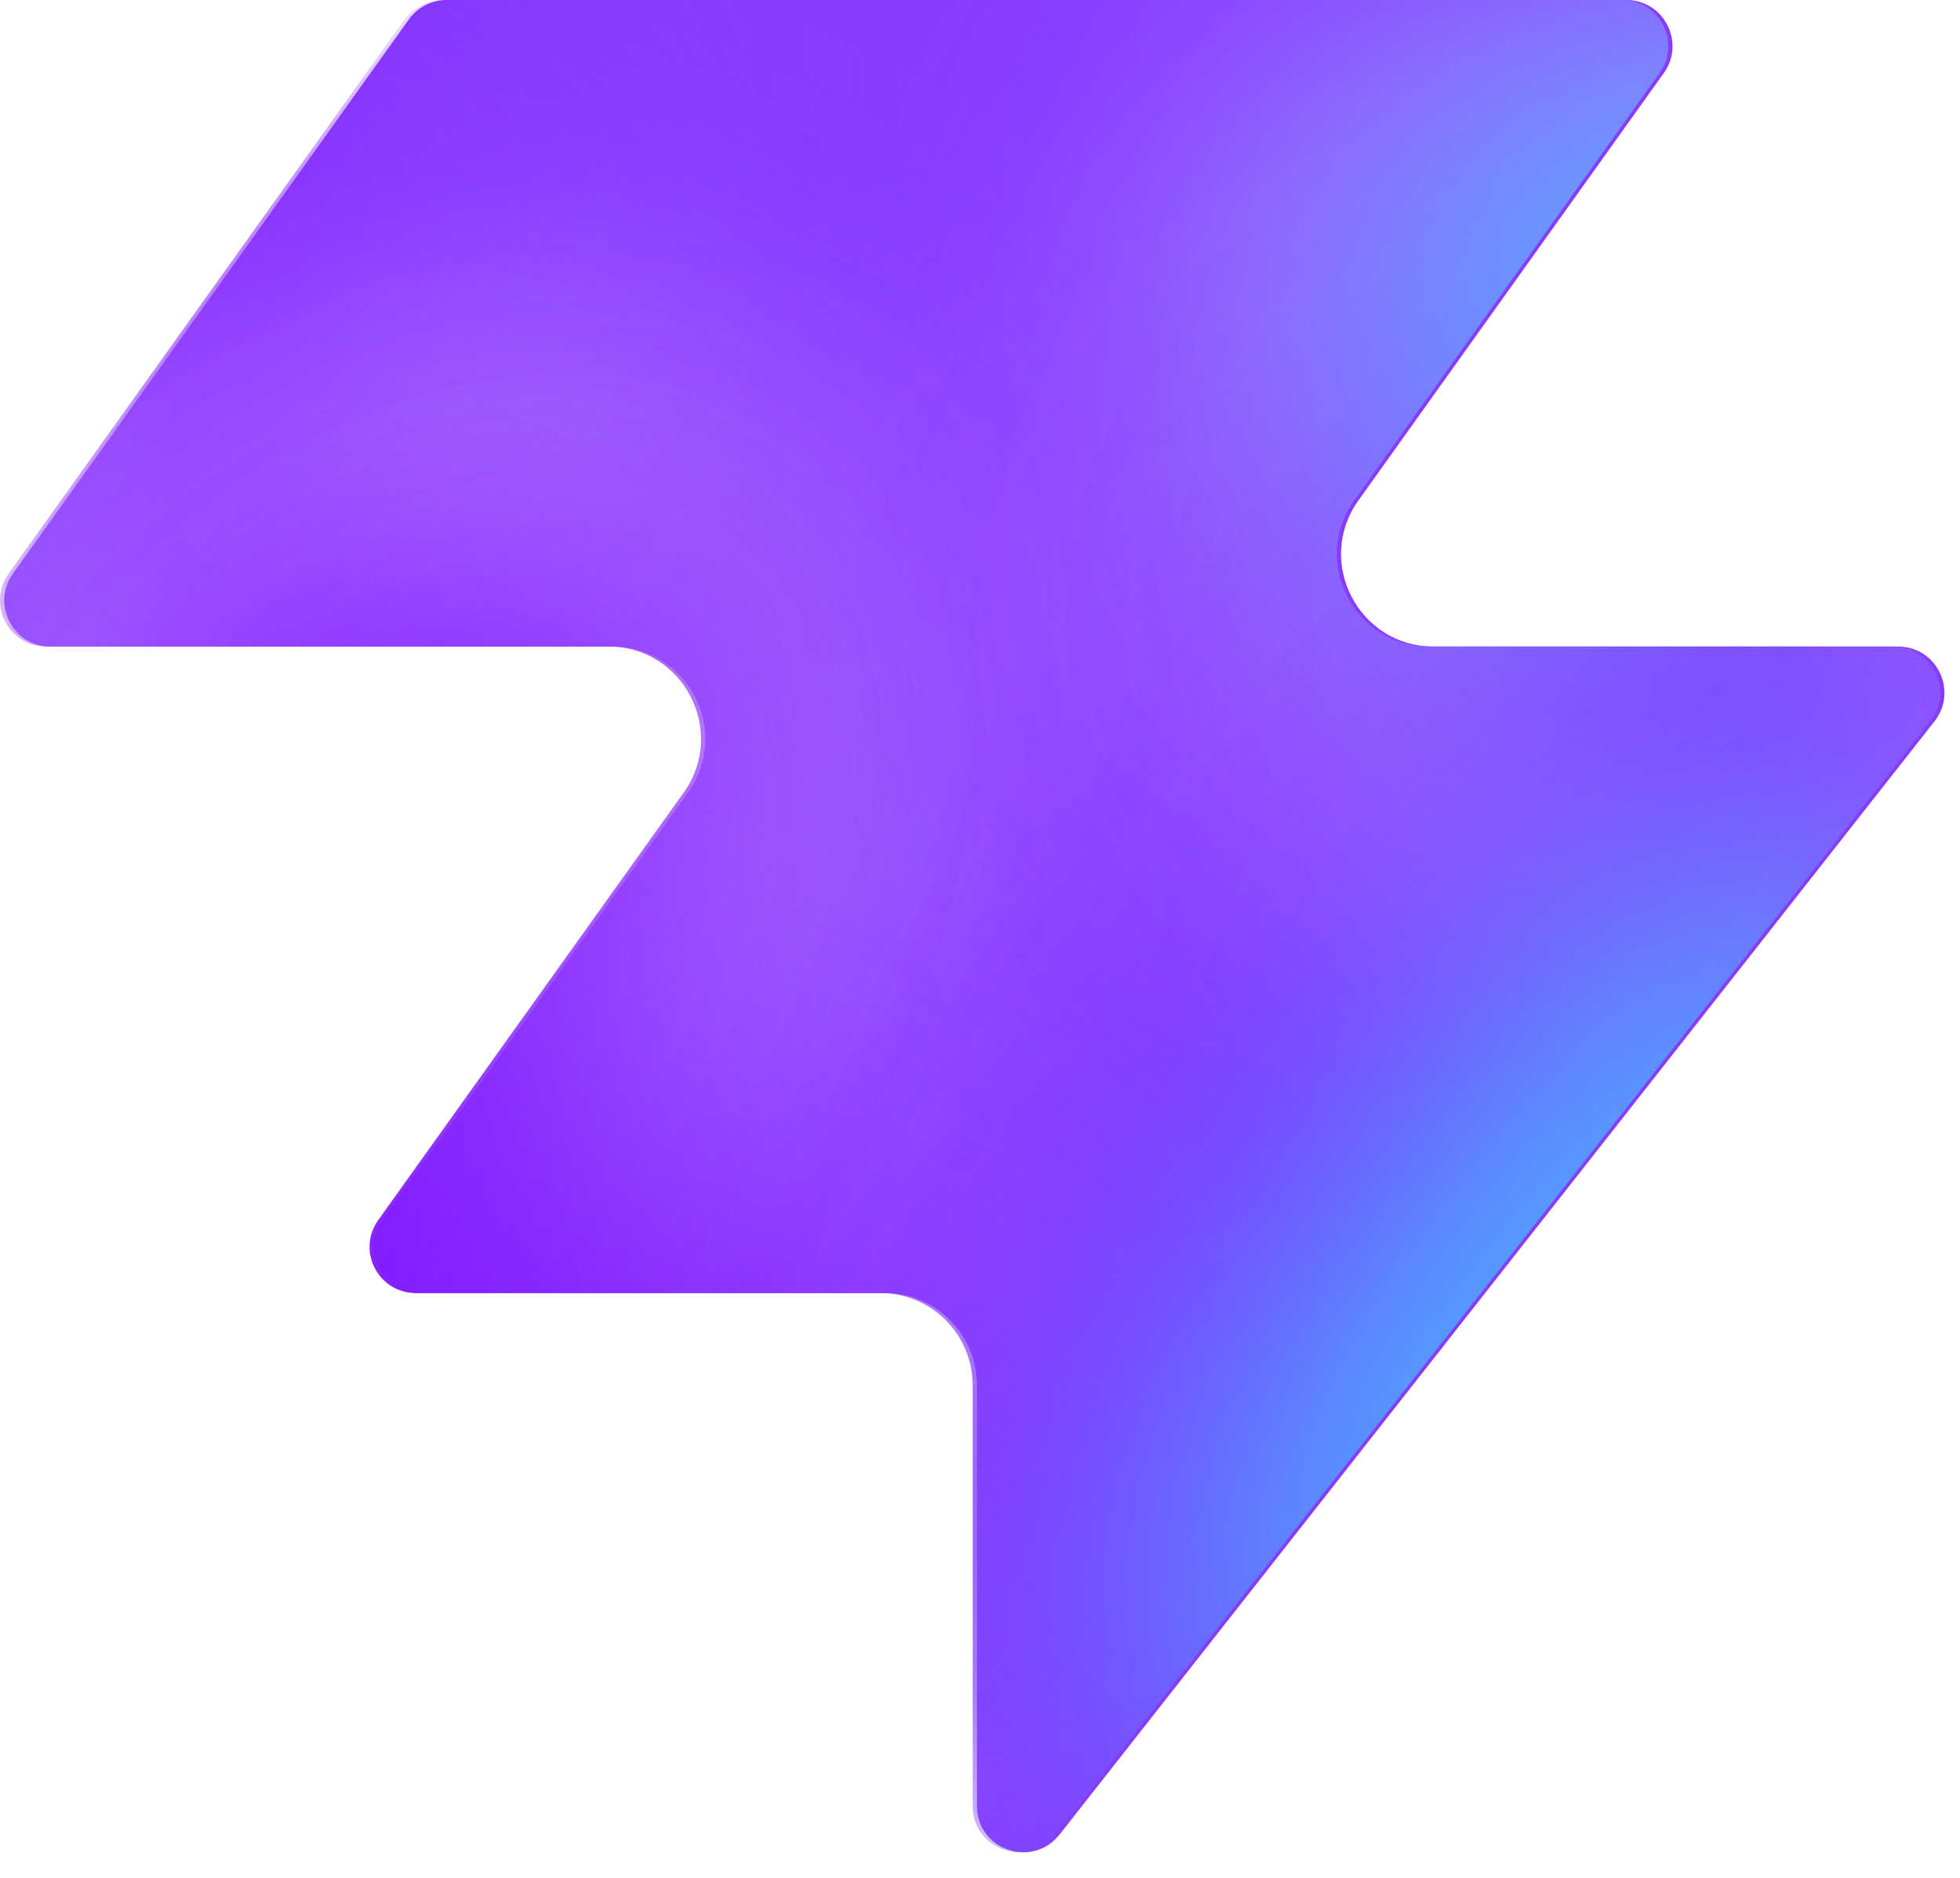
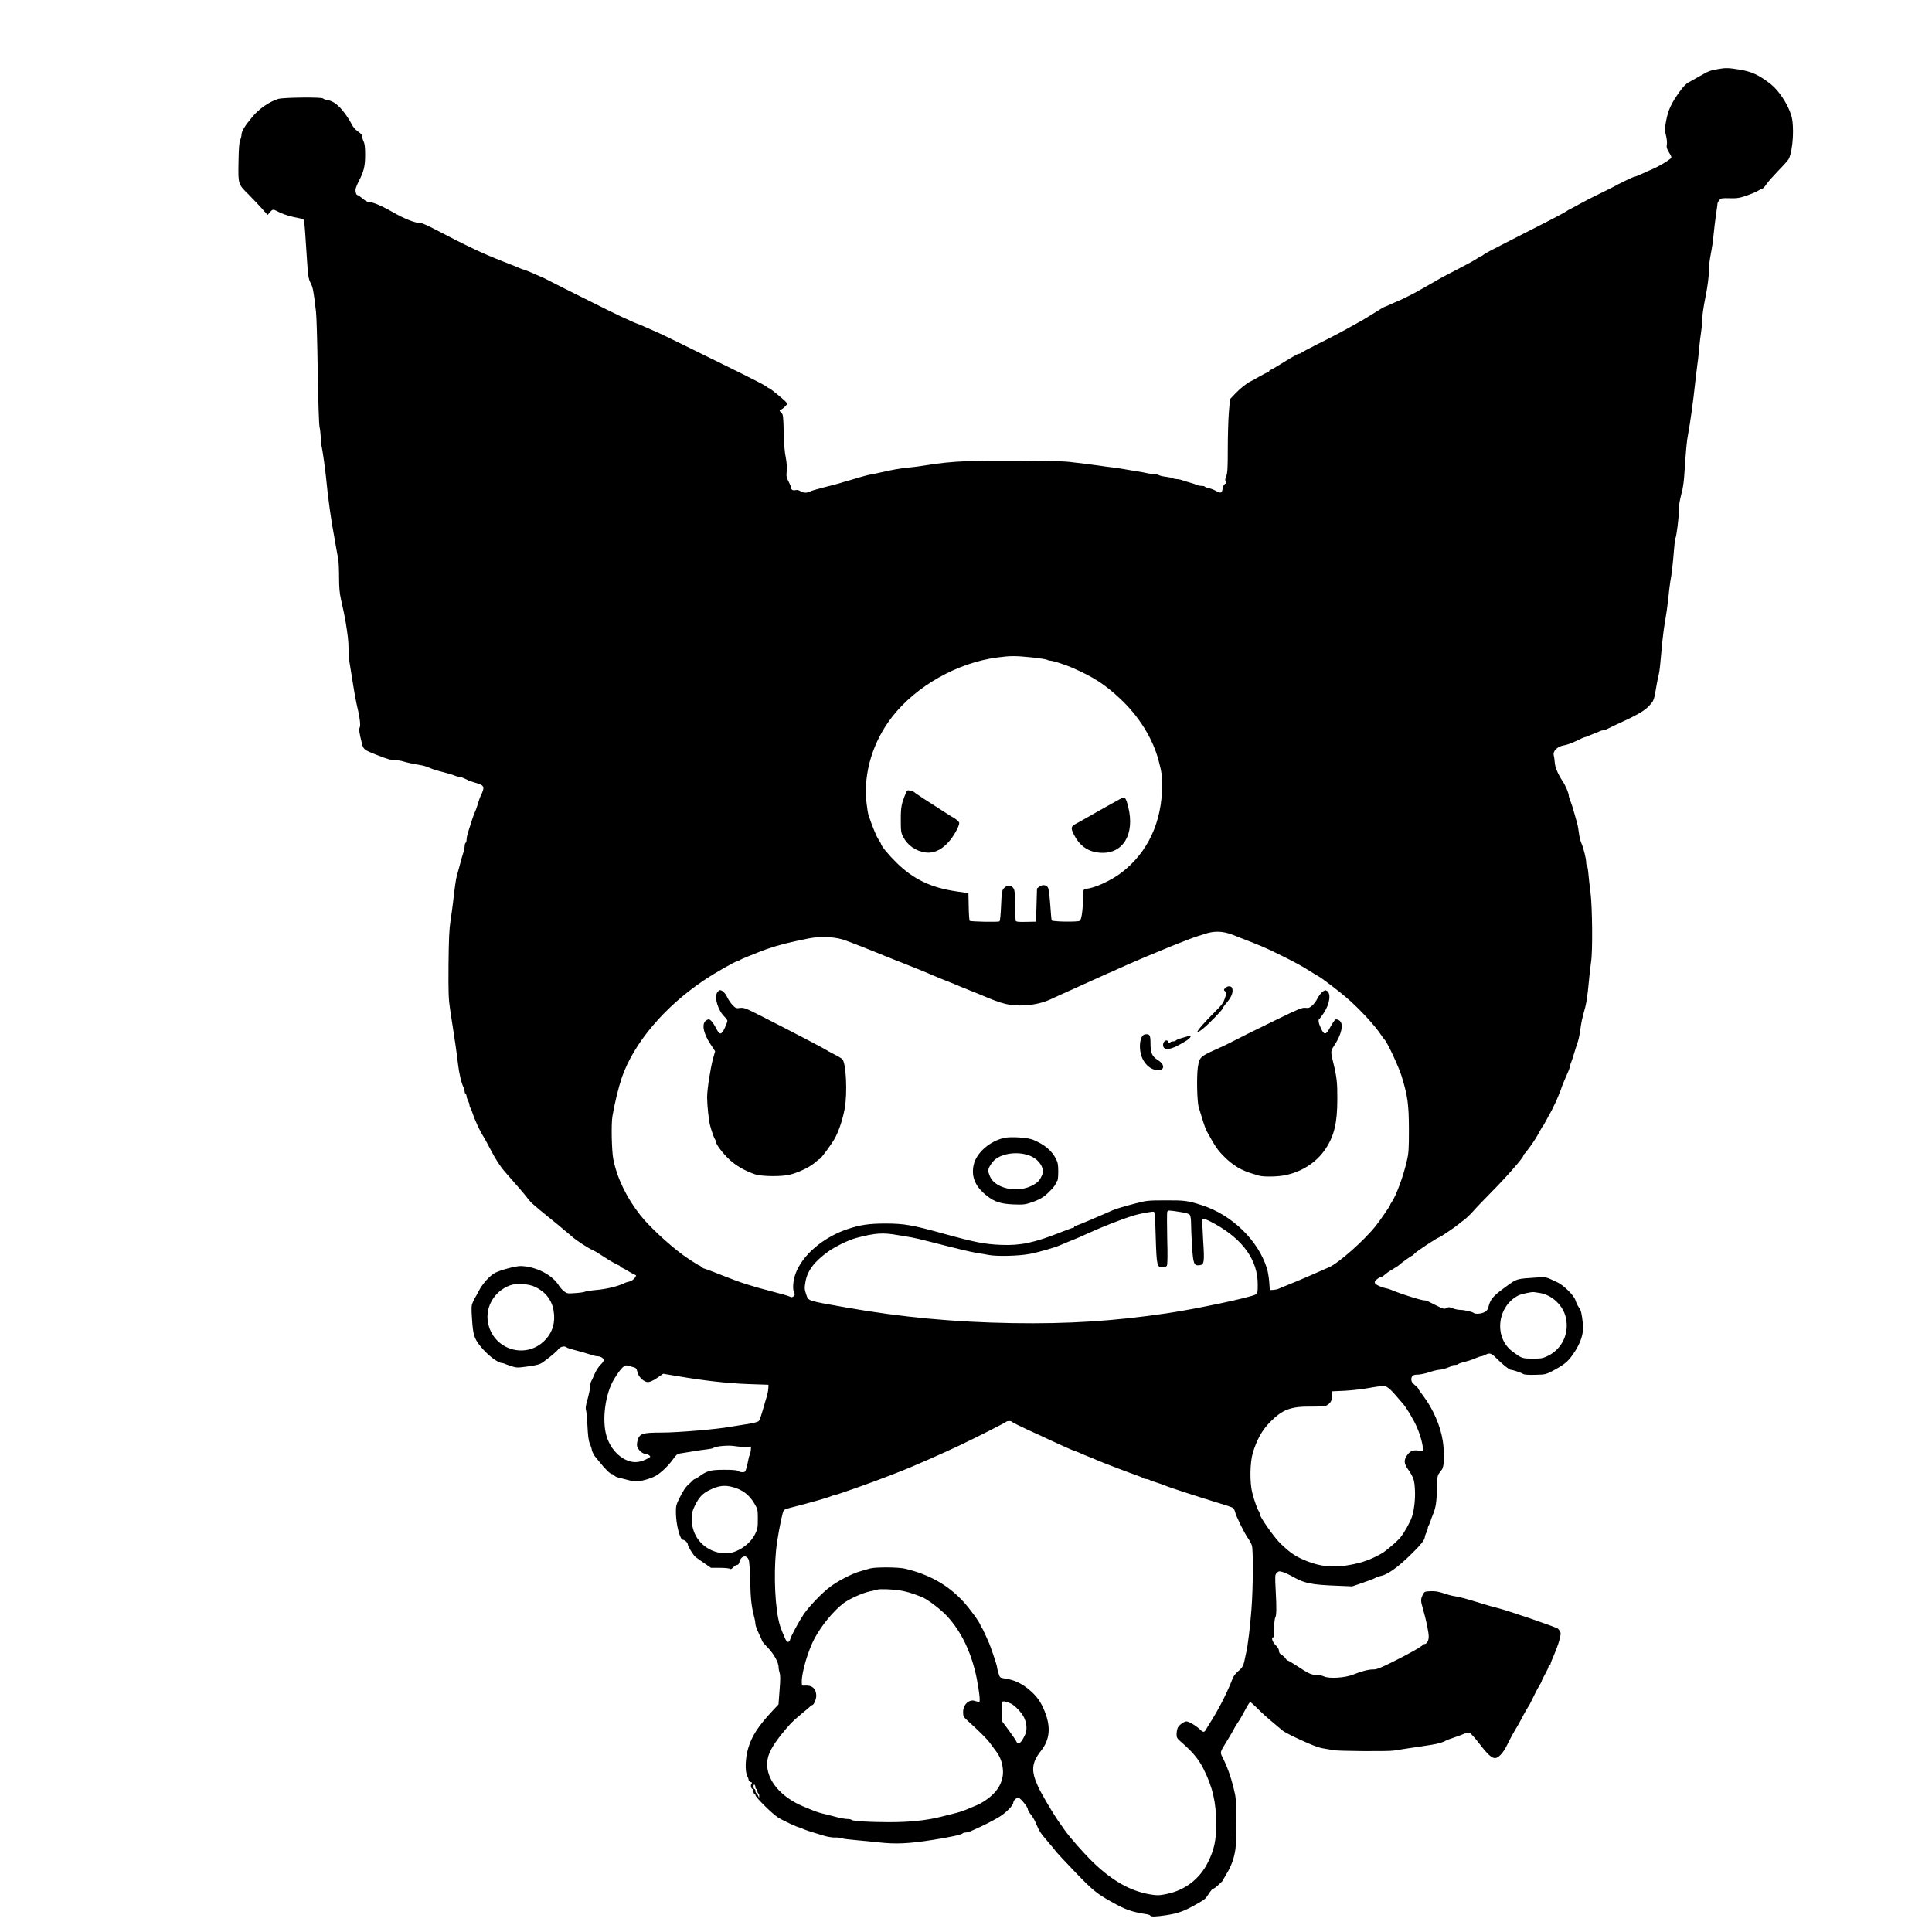
- <svg xmlns="http://www.w3.org/2000/svg" width="48" height="46" fill="none" viewBox="0 0 48 46">
-   <path fill="#863bff" d="M25.946 44.938c-.664.845-2.021.375-2.021-.698V33.937a2.26 2.26 0 0 0-2.262-2.262H10.287c-.92 0-1.456-1.04-.92-1.788l7.48-10.471c1.07-1.497 0-3.578-1.842-3.578H1.237c-.92 0-1.456-1.04-.92-1.788L10.013.474c.214-.297.556-.474.92-.474h28.894c.92 0 1.456 1.04.92 1.788l-7.48 10.471c-1.07 1.498 0 3.579 1.842 3.579h11.377c.943 0 1.473 1.088.89 1.83L25.947 44.94z" style="fill:#863bff;fill:color(display-p3 .525 .23 1);fill-opacity:1" />
-   <mask id="a" width="48" height="46" x="0" y="0" maskUnits="userSpaceOnUse" style="mask-type:alpha">
-     <path fill="#000" d="M25.842 44.938c-.664.844-2.021.375-2.021-.698V33.937a2.26 2.26 0 0 0-2.262-2.262H10.183c-.92 0-1.456-1.04-.92-1.788l7.48-10.471c1.07-1.498 0-3.579-1.842-3.579H1.133c-.92 0-1.456-1.04-.92-1.787L9.91.473c.214-.297.556-.474.92-.474h28.894c.92 0 1.456 1.04.92 1.788l-7.48 10.471c-1.07 1.498 0 3.578 1.842 3.578h11.377c.943 0 1.473 1.088.89 1.832L25.843 44.94z" style="fill:#000;fill-opacity:1" />
-   </mask>
-   <g mask="url(#a)">
-     <g filter="url(#b)">
-       <ellipse cx="5.508" cy="14.704" fill="#ede6ff" rx="5.508" ry="14.704" style="fill:#ede6ff;fill:color(display-p3 .927 .903 1);fill-opacity:1" transform="matrix(.00324 1 1 -.00324 -4.47 31.516)" />
-     </g>
-     <g filter="url(#c)">
-       <ellipse cx="10.399" cy="29.851" fill="#ede6ff" rx="10.399" ry="29.851" style="fill:#ede6ff;fill:color(display-p3 .927 .903 1);fill-opacity:1" transform="matrix(.00324 1 1 -.00324 -39.328 7.883)" />
-     </g>
-     <g filter="url(#d)">
-       <ellipse cx="5.508" cy="30.487" fill="#7e14ff" rx="5.508" ry="30.487" style="fill:#7e14ff;fill:color(display-p3 .492 .077 1);fill-opacity:1" transform="rotate(89.814 -25.913 -14.639)scale(1 -1)" />
-     </g>
-     <g filter="url(#e)">
-       <ellipse cx="5.508" cy="30.599" fill="#7e14ff" rx="5.508" ry="30.599" style="fill:#7e14ff;fill:color(display-p3 .492 .077 1);fill-opacity:1" transform="rotate(89.814 -32.644 -3.334)scale(1 -1)" />
-     </g>
-     <g filter="url(#f)">
-       <ellipse cx="5.508" cy="30.599" fill="#7e14ff" rx="5.508" ry="30.599" style="fill:#7e14ff;fill:color(display-p3 .492 .077 1);fill-opacity:1" transform="matrix(.00324 1 1 -.00324 -34.34 30.47)" />
-     </g>
-     <g filter="url(#g)">
-       <ellipse cx="14.072" cy="22.078" fill="#ede6ff" rx="14.072" ry="22.078" style="fill:#ede6ff;fill:color(display-p3 .927 .903 1);fill-opacity:1" transform="rotate(93.35 24.506 48.493)scale(-1 1)" />
-     </g>
-     <g filter="url(#h)">
-       <ellipse cx="3.47" cy="21.501" fill="#7e14ff" rx="3.47" ry="21.501" style="fill:#7e14ff;fill:color(display-p3 .492 .077 1);fill-opacity:1" transform="rotate(89.009 28.708 47.59)scale(-1 1)" />
-     </g>
-     <g filter="url(#i)">
-       <ellipse cx="3.47" cy="21.501" fill="#7e14ff" rx="3.47" ry="21.501" style="fill:#7e14ff;fill:color(display-p3 .492 .077 1);fill-opacity:1" transform="rotate(89.009 28.708 47.59)scale(-1 1)" />
-     </g>
-     <g filter="url(#j)">
-       <ellipse cx=".387" cy="8.972" fill="#7e14ff" rx="4.407" ry="29.108" style="fill:#7e14ff;fill:color(display-p3 .492 .077 1);fill-opacity:1" transform="rotate(39.51 .387 8.972)" />
-     </g>
-     <g filter="url(#k)">
-       <ellipse cx="47.523" cy="-6.092" fill="#7e14ff" rx="4.407" ry="29.108" style="fill:#7e14ff;fill:color(display-p3 .492 .077 1);fill-opacity:1" transform="rotate(37.892 47.523 -6.092)" />
-     </g>
-     <g filter="url(#l)">
-       <ellipse cx="41.412" cy="6.333" fill="#47bfff" rx="5.971" ry="9.665" style="fill:#47bfff;fill:color(display-p3 .28 .748 1);fill-opacity:1" transform="rotate(37.892 41.412 6.333)" />
-     </g>
-     <g filter="url(#m)">
-       <ellipse cx="-1.879" cy="38.332" fill="#7e14ff" rx="4.407" ry="29.108" style="fill:#7e14ff;fill:color(display-p3 .492 .077 1);fill-opacity:1" transform="rotate(37.892 -1.88 38.332)" />
-     </g>
-     <g filter="url(#n)">
-       <ellipse cx="-1.879" cy="38.332" fill="#7e14ff" rx="4.407" ry="29.108" style="fill:#7e14ff;fill:color(display-p3 .492 .077 1);fill-opacity:1" transform="rotate(37.892 -1.88 38.332)" />
-     </g>
-     <g filter="url(#o)">
-       <ellipse cx="35.651" cy="29.907" fill="#7e14ff" rx="4.407" ry="29.108" style="fill:#7e14ff;fill:color(display-p3 .492 .077 1);fill-opacity:1" transform="rotate(37.892 35.651 29.907)" />
-     </g>
-     <g filter="url(#p)">
-       <ellipse cx="38.418" cy="32.4" fill="#47bfff" rx="5.971" ry="15.297" style="fill:#47bfff;fill:color(display-p3 .28 .748 1);fill-opacity:1" transform="rotate(37.892 38.418 32.4)" />
-     </g>
+ <svg xmlns="http://www.w3.org/2000/svg" version="1.0" width="2000pt" height="2000pt" viewBox="0 0 2000 2000" preserveAspectRatio="xMidYMid meet">
+   <g transform="translate(0,2000) scale(0.1,-0.1)" fill="#000000" stroke="none">
+     <path d="M17790 19286 c-88 -15 -101 -20 -200 -77 -42 -24 -92 -52 -112 -63 -23 -11 -56 -46 -91 -95 -84 -117 -117 -187 -138 -295 -17 -89 -18 -100 -3 -157 9 -36 13 -76 9 -96 -5 -27 0 -44 24 -83 27 -45 28 -49 13 -63 -32 -27 -127 -83 -182 -106 -30 -13 -83 -36 -117 -52 -34 -16 -68 -29 -75 -29 -11 0 -164 -74 -223 -108 -11 -6 -72 -36 -135 -67 -63 -30 -155 -77 -205 -105 -49 -27 -97 -53 -105 -56 -8 -4 -27 -15 -41 -25 -26 -18 -247 -132 -627 -325 -112 -56 -211 -109 -221 -118 -10 -9 -21 -16 -25 -16 -4 0 -20 -8 -34 -19 -38 -26 -108 -64 -247 -136 -120 -61 -142 -74 -265 -145 -36 -21 -83 -48 -105 -60 -49 -28 -158 -83 -205 -103 -19 -8 -61 -26 -93 -41 -32 -14 -59 -26 -62 -26 -2 0 -47 -27 -99 -60 -53 -33 -110 -68 -128 -78 -210 -118 -281 -156 -458 -244 -91 -46 -166 -86 -168 -90 -2 -5 -11 -8 -20 -9 -9 0 -30 -9 -47 -20 -16 -10 -37 -22 -45 -26 -8 -4 -56 -33 -107 -65 -51 -32 -97 -58 -103 -58 -5 0 -10 -4 -10 -9 0 -5 -8 -11 -17 -14 -10 -4 -49 -24 -88 -46 -38 -23 -77 -44 -85 -47 -41 -19 -111 -74 -161 -127 l-56 -59 -12 -137 c-6 -75 -11 -246 -11 -379 0 -199 -3 -249 -16 -282 -13 -31 -14 -43 -4 -54 9 -12 7 -17 -8 -25 -12 -6 -22 -26 -26 -51 -7 -46 -19 -49 -70 -21 -19 11 -51 23 -70 27 -20 3 -39 10 -42 15 -3 5 -18 9 -35 9 -16 0 -37 4 -47 9 -9 5 -44 17 -77 26 -33 9 -70 21 -83 26 -13 5 -34 9 -48 9 -14 0 -33 4 -42 9 -9 5 -41 11 -70 15 -30 3 -62 11 -72 16 -10 6 -30 10 -44 10 -14 0 -45 4 -68 9 -24 6 -74 15 -113 21 -38 7 -95 16 -125 21 -30 6 -84 14 -120 18 -36 4 -101 13 -145 20 -44 6 -116 16 -160 21 -44 5 -120 14 -170 20 -83 10 -845 14 -1060 5 -126 -4 -293 -21 -405 -41 -52 -9 -135 -20 -185 -24 -83 -8 -173 -24 -285 -50 -25 -6 -67 -15 -95 -20 -27 -4 -79 -17 -115 -28 -36 -11 -92 -28 -125 -37 -33 -9 -71 -20 -85 -25 -28 -9 -72 -20 -170 -45 -85 -22 -131 -35 -152 -46 -27 -14 -66 -11 -93 7 -14 9 -34 14 -46 11 -28 -8 -49 2 -49 22 0 9 -12 38 -26 65 -23 43 -25 57 -20 110 4 40 0 88 -10 141 -11 51 -19 147 -21 262 -4 163 -6 183 -24 199 -22 20 -25 34 -6 34 7 0 26 13 42 30 28 29 28 30 9 51 -24 27 -162 139 -170 139 -4 0 -21 10 -38 23 -17 13 -139 76 -271 141 -132 65 -361 178 -510 251 -148 73 -290 142 -315 153 -25 11 -87 38 -138 61 -50 23 -94 41 -97 41 -4 0 -39 15 -170 75 -70 32 -689 341 -750 374 -27 15 -66 33 -85 40 -19 8 -63 27 -98 43 -35 15 -68 28 -73 28 -5 0 -17 4 -27 9 -9 5 -89 37 -177 71 -219 86 -366 155 -710 335 -69 36 -134 65 -144 65 -63 0 -170 42 -306 120 -110 63 -200 100 -244 100 -9 0 -36 16 -58 35 -23 19 -46 35 -51 35 -12 0 -22 24 -22 55 0 13 15 52 33 87 54 104 67 158 67 277 0 74 -5 115 -15 135 -8 15 -15 39 -15 52 0 16 -13 32 -44 53 -28 19 -52 48 -66 76 -12 25 -42 73 -67 107 -67 91 -119 131 -189 144 -19 3 -37 10 -40 15 -9 15 -412 11 -464 -5 -88 -27 -196 -100 -262 -179 -82 -97 -118 -155 -118 -192 0 -12 -6 -38 -14 -56 -10 -25 -15 -90 -17 -229 -4 -229 -5 -225 105 -334 39 -39 99 -103 134 -141 l62 -70 24 28 c28 32 35 33 78 9 42 -23 109 -46 173 -60 28 -6 62 -13 77 -16 30 -7 26 25 52 -367 14 -227 18 -251 41 -298 25 -48 30 -76 56 -296 6 -44 14 -321 18 -615 5 -312 13 -554 19 -580 6 -25 11 -71 12 -102 0 -32 4 -77 10 -100 11 -51 37 -235 46 -328 18 -196 54 -453 83 -600 4 -25 14 -76 20 -115 7 -38 16 -92 22 -118 5 -27 9 -113 9 -191 0 -109 5 -164 21 -236 24 -105 37 -170 45 -215 24 -147 32 -213 32 -290 1 -49 6 -118 12 -152 5 -35 14 -91 20 -125 19 -125 42 -254 50 -288 36 -149 47 -238 31 -256 -8 -8 -1 -54 27 -166 14 -55 26 -64 152 -113 117 -46 151 -55 196 -55 21 0 55 -5 74 -11 42 -13 106 -27 175 -38 28 -4 64 -14 80 -21 47 -20 67 -27 110 -39 22 -6 67 -18 100 -27 33 -9 68 -20 77 -25 10 -5 26 -9 36 -9 17 0 53 -14 102 -39 8 -4 43 -16 78 -26 90 -27 94 -39 43 -145 -4 -8 -15 -42 -25 -75 -10 -33 -24 -71 -31 -85 -11 -22 -24 -61 -71 -210 -8 -25 -14 -57 -14 -72 0 -15 -4 -30 -10 -33 -5 -3 -10 -19 -10 -35 0 -16 -4 -39 -9 -52 -8 -22 -29 -93 -52 -183 -6 -22 -15 -54 -20 -72 -9 -30 -22 -120 -39 -273 -5 -41 -16 -127 -26 -190 -14 -90 -18 -190 -21 -455 -2 -302 0 -355 18 -475 12 -74 25 -160 29 -190 5 -30 16 -104 25 -165 9 -60 20 -146 25 -190 13 -111 35 -205 61 -257 5 -10 9 -27 9 -37 0 -11 5 -23 10 -26 6 -3 10 -14 10 -23 0 -9 7 -30 15 -46 8 -15 15 -36 15 -45 0 -9 4 -21 8 -27 4 -5 14 -27 21 -49 26 -80 82 -201 113 -246 10 -15 43 -76 74 -135 55 -106 101 -178 155 -239 111 -125 206 -236 227 -265 35 -47 64 -73 232 -209 58 -46 107 -87 110 -90 3 -3 25 -22 50 -42 25 -20 56 -47 70 -59 43 -39 164 -118 215 -141 30 -14 42 -21 122 -73 55 -37 124 -75 145 -83 10 -3 18 -9 18 -13 0 -4 8 -10 18 -13 9 -3 40 -20 67 -37 28 -16 58 -33 67 -36 17 -6 16 -8 -2 -34 -12 -16 -34 -32 -52 -36 -18 -3 -39 -10 -48 -14 -77 -38 -195 -66 -320 -76 -41 -4 -83 -10 -92 -15 -9 -5 -55 -12 -101 -15 -78 -6 -87 -5 -116 17 -18 13 -42 40 -54 59 -69 112 -232 197 -392 204 -49 3 -214 -41 -271 -71 -55 -29 -132 -116 -169 -189 -16 -32 -32 -61 -35 -64 -3 -3 -14 -24 -24 -48 -17 -38 -18 -54 -9 -185 10 -153 22 -191 81 -267 71 -91 184 -180 230 -180 7 0 20 -4 30 -9 9 -4 41 -16 70 -25 49 -16 61 -16 169 -1 99 14 122 21 157 46 79 58 135 104 156 132 21 27 65 37 86 19 8 -8 54 -21 179 -54 22 -6 57 -17 78 -24 20 -8 50 -14 65 -14 31 -1 62 -21 62 -42 0 -8 -15 -29 -34 -47 -19 -18 -46 -61 -61 -95 -14 -33 -30 -69 -36 -78 -5 -10 -9 -29 -9 -43 0 -26 -12 -84 -37 -176 -9 -31 -12 -62 -8 -69 4 -7 11 -81 16 -164 5 -110 12 -162 25 -191 10 -22 19 -50 20 -62 2 -19 28 -68 44 -83 3 -3 23 -27 45 -55 53 -66 104 -115 120 -115 7 0 18 -6 24 -14 6 -8 22 -16 34 -19 12 -3 59 -15 104 -27 81 -21 85 -21 160 -5 43 10 101 30 129 46 57 32 139 111 187 181 25 36 39 47 67 52 19 3 76 12 125 20 50 9 117 19 150 22 33 4 65 10 70 15 24 18 149 30 215 20 36 -6 90 -10 120 -8 l55 2 -3 -40 c-2 -22 -7 -44 -12 -50 -4 -5 -10 -26 -13 -45 -3 -19 -12 -56 -19 -82 -11 -44 -15 -48 -43 -48 -17 0 -37 6 -43 12 -9 9 -53 13 -146 13 -141 0 -177 -10 -262 -72 -17 -13 -35 -23 -40 -23 -5 0 -17 -8 -25 -17 -9 -10 -25 -25 -35 -34 -34 -28 -64 -72 -101 -149 -34 -68 -37 -82 -36 -151 2 -125 42 -279 73 -279 18 0 50 -30 50 -47 0 -20 57 -112 80 -131 14 -10 55 -40 92 -65 l68 -47 93 0 c51 0 98 -5 103 -10 7 -7 18 -2 34 15 13 14 31 25 40 25 11 0 20 11 24 28 15 67 74 82 97 24 6 -15 13 -115 15 -222 4 -181 13 -263 44 -381 6 -20 10 -47 10 -61 0 -14 16 -57 35 -97 19 -39 35 -75 35 -79 0 -5 26 -36 59 -69 62 -65 111 -153 111 -201 0 -16 5 -43 11 -61 8 -24 8 -70 -1 -178 l-11 -147 -57 -61 c-153 -163 -221 -268 -258 -397 -29 -98 -33 -236 -9 -282 8 -15 15 -35 15 -43 0 -8 9 -17 20 -20 16 -4 18 -9 9 -19 -12 -14 -3 -54 12 -54 5 0 9 -11 9 -25 0 -14 5 -25 10 -25 6 0 10 -6 10 -13 0 -21 175 -194 232 -230 59 -37 210 -107 231 -107 7 0 17 -4 23 -9 8 -8 81 -32 229 -76 33 -10 83 -18 110 -17 28 1 59 -3 70 -8 11 -5 81 -14 155 -20 74 -7 176 -16 225 -22 176 -20 315 -14 565 26 187 30 291 53 304 66 6 6 20 10 33 10 13 0 31 4 41 9 9 4 33 15 52 23 81 35 199 95 257 131 68 42 143 119 143 147 0 21 31 50 52 50 19 0 98 -96 98 -119 0 -9 13 -32 28 -51 16 -19 37 -53 47 -75 49 -112 47 -109 140 -219 34 -39 71 -84 83 -101 13 -16 103 -112 200 -213 173 -180 219 -217 367 -299 149 -84 206 -104 365 -129 19 -3 36 -9 38 -15 5 -13 63 -11 172 6 125 20 185 43 325 124 68 39 74 44 101 86 28 44 47 65 59 65 10 1 95 77 95 86 0 2 18 33 39 69 48 79 76 157 90 252 16 106 14 484 -3 563 -30 145 -72 270 -122 371 -37 75 -41 59 42 194 27 44 56 94 64 110 8 17 28 51 46 76 18 26 51 83 74 128 23 44 46 81 52 81 5 0 33 -24 61 -52 62 -63 122 -116 197 -178 30 -25 64 -53 75 -63 19 -17 110 -64 230 -117 117 -52 156 -65 225 -75 25 -4 54 -9 65 -12 47 -11 571 -15 634 -5 36 6 102 16 146 23 44 6 103 15 130 19 28 5 79 13 115 18 64 10 125 28 145 42 6 4 46 20 90 34 44 15 93 33 109 41 17 8 38 10 50 6 12 -5 53 -50 93 -102 89 -117 134 -159 169 -159 35 0 85 53 124 133 31 65 81 155 107 196 8 13 35 62 60 110 25 47 49 88 52 91 4 3 26 43 48 90 22 47 52 105 67 128 14 23 26 46 26 51 0 5 16 37 35 71 19 34 35 68 35 76 0 8 5 14 10 14 6 0 10 5 10 11 0 6 7 27 16 47 9 21 20 46 24 57 4 11 13 34 20 50 29 72 50 152 45 172 -3 12 -15 32 -27 43 -19 17 -546 197 -633 216 -16 3 -86 23 -155 44 -169 52 -227 68 -280 76 -25 3 -78 17 -117 31 -53 18 -89 23 -135 21 -61 -3 -63 -4 -80 -38 -22 -45 -22 -61 1 -140 34 -117 61 -246 61 -292 0 -44 -21 -78 -47 -78 -6 0 -13 -4 -15 -8 -6 -15 -136 -89 -301 -171 -134 -67 -176 -84 -210 -83 -48 1 -125 -19 -208 -53 -82 -34 -251 -45 -304 -19 -21 9 -56 17 -79 16 -48 -2 -80 13 -198 91 -47 31 -91 57 -97 57 -6 0 -15 9 -21 19 -5 11 -24 28 -40 38 -21 12 -30 25 -30 43 0 17 -13 38 -35 60 -33 32 -48 80 -25 80 6 0 10 37 10 91 0 50 5 99 10 110 15 26 16 98 6 285 -8 156 -8 162 12 182 18 18 25 19 59 9 21 -6 61 -24 88 -39 140 -80 202 -93 491 -104 l142 -6 108 37 c60 20 118 43 130 50 12 8 38 17 59 21 64 12 165 82 290 202 116 111 165 171 165 202 0 8 7 28 15 44 8 15 15 36 15 45 0 9 4 21 8 26 4 6 14 28 21 50 7 22 19 54 26 70 28 68 37 127 40 257 1 108 5 141 18 160 9 13 24 34 34 46 24 34 28 165 9 293 -23 157 -104 342 -208 476 -26 35 -48 66 -48 70 0 5 -16 21 -35 36 -25 20 -35 36 -35 55 0 39 17 52 67 52 23 0 77 11 119 25 42 14 88 25 101 25 30 0 121 29 129 41 3 5 18 9 34 9 16 0 31 4 34 8 3 5 31 15 63 22 32 8 82 24 111 37 29 13 59 23 66 23 8 0 27 7 42 15 45 23 61 18 112 -33 60 -61 136 -122 151 -122 20 0 115 -32 130 -44 8 -6 57 -10 121 -8 101 2 112 4 172 35 127 67 166 98 218 172 83 117 118 222 106 322 -13 113 -19 138 -41 168 -12 16 -28 49 -35 73 -16 52 -123 158 -191 189 -119 56 -115 55 -201 49 -228 -15 -212 -11 -328 -95 -137 -99 -164 -131 -184 -221 -3 -14 -19 -33 -37 -42 -32 -19 -98 -24 -114 -9 -14 12 -98 31 -139 31 -20 0 -54 7 -76 16 -35 14 -45 15 -66 3 -23 -12 -32 -10 -102 25 -42 21 -85 43 -94 47 -10 5 -29 9 -43 9 -22 0 -216 60 -290 90 -17 7 -39 16 -50 20 -11 5 -31 11 -45 13 -48 10 -105 35 -115 52 -8 13 -4 22 18 41 15 13 34 24 42 24 8 0 26 11 41 25 15 14 51 39 81 56 29 17 59 36 66 43 20 20 126 96 133 96 4 0 17 12 31 26 21 23 235 164 249 164 9 0 168 107 199 134 17 15 45 36 63 49 17 12 58 51 90 86 31 36 111 119 177 186 165 166 344 370 345 392 0 6 3 13 8 15 4 2 31 36 60 76 46 64 68 99 116 187 6 11 13 22 16 25 3 3 10 14 16 25 6 11 22 41 36 66 40 71 44 79 82 159 19 41 42 98 52 125 9 28 24 68 34 90 50 112 60 139 60 151 0 8 4 22 9 32 5 9 21 58 36 107 15 50 33 106 40 125 7 19 18 73 24 120 13 90 17 109 51 232 12 44 27 147 35 240 8 90 20 195 26 233 17 107 13 563 -6 715 -9 69 -19 157 -22 195 -3 39 -9 74 -14 79 -5 6 -9 23 -9 39 0 38 -28 151 -51 202 -9 22 -20 67 -24 100 -4 33 -11 74 -15 90 -5 17 -16 57 -25 90 -26 93 -37 127 -52 162 -7 17 -13 38 -13 47 0 25 -35 107 -65 151 -46 69 -77 142 -80 190 -2 28 -7 63 -11 78 -10 43 41 92 106 101 26 4 84 24 128 46 44 22 85 40 91 40 6 0 19 4 29 9 9 5 37 17 62 26 25 9 53 21 62 26 10 5 25 9 33 9 8 0 23 4 33 9 9 5 49 24 87 42 228 104 310 150 358 204 50 56 48 49 78 225 5 30 14 73 20 95 9 37 15 92 38 348 5 56 18 152 29 212 11 61 25 164 32 230 6 66 16 145 21 175 14 72 27 188 38 326 4 61 11 116 15 122 11 18 36 219 36 289 0 60 5 89 36 213 7 30 16 96 19 145 19 282 26 358 40 430 22 117 53 338 76 555 5 47 13 114 18 150 6 36 15 116 20 179 6 63 15 141 21 175 5 34 10 83 10 110 0 52 12 136 35 251 22 111 35 209 35 273 0 33 6 95 14 138 25 138 26 147 36 244 5 52 16 142 24 200 9 58 16 110 16 116 0 6 9 21 19 33 17 20 27 21 107 19 76 -2 102 2 174 27 47 16 102 39 122 52 21 13 42 23 46 23 5 0 22 19 37 42 16 24 72 87 124 141 53 54 101 108 107 120 46 87 61 350 26 457 -38 118 -127 252 -211 319 -120 94 -199 131 -326 151 -111 18 -140 19 -215 6z m-7112 -6091 c79 -8 152 -20 162 -25 10 -6 27 -10 37 -10 23 0 160 -44 222 -72 225 -99 337 -171 500 -324 191 -179 334 -408 394 -634 32 -120 37 -154 37 -263 -1 -376 -148 -692 -421 -901 -108 -83 -292 -166 -367 -166 -27 0 -32 -18 -32 -118 0 -105 -15 -203 -32 -214 -22 -14 -288 -10 -292 5 -2 6 -8 80 -14 164 -6 84 -16 161 -22 172 -16 31 -57 37 -88 14 l-27 -20 -5 -172 -5 -172 -102 -2 c-78 -2 -104 1 -108 11 -3 8 -5 76 -5 151 0 76 -5 152 -11 170 -18 50 -77 56 -111 11 -16 -21 -20 -51 -25 -178 -4 -93 -10 -155 -17 -160 -14 -9 -299 -3 -308 6 -4 4 -9 70 -10 147 l-3 140 -123 17 c-263 38 -449 127 -622 298 -84 83 -160 175 -160 195 0 3 -11 23 -25 43 -22 32 -64 135 -104 252 -6 19 -16 82 -22 139 -31 302 67 624 267 881 249 319 675 560 1089 614 135 18 186 18 353 1z m2077 -2870 c322 -125 335 -130 515 -219 144 -72 209 -107 300 -165 36 -23 72 -44 80 -48 25 -12 211 -153 285 -217 137 -117 303 -297 367 -397 9 -14 23 -33 31 -41 29 -29 147 -282 176 -377 64 -208 75 -294 76 -551 0 -210 -2 -246 -23 -334 -35 -153 -109 -353 -154 -418 -10 -14 -18 -29 -18 -33 0 -9 -103 -158 -148 -215 -118 -149 -382 -383 -482 -428 -148 -66 -334 -146 -415 -178 -49 -20 -99 -40 -111 -46 -11 -5 -36 -10 -55 -11 l-34 -2 -6 85 c-4 47 -14 110 -24 140 -90 289 -361 553 -671 653 -148 48 -180 52 -379 51 -180 0 -196 -2 -311 -32 -123 -32 -203 -56 -239 -72 -181 -80 -355 -153 -372 -157 -13 -3 -23 -9 -23 -14 0 -5 -5 -9 -11 -9 -6 0 -63 -21 -127 -46 -275 -109 -417 -139 -617 -131 -173 7 -270 26 -600 117 -321 89 -405 104 -600 104 -170 0 -261 -14 -393 -58 -256 -87 -470 -273 -538 -465 -25 -71 -31 -159 -13 -193 9 -16 8 -24 -5 -36 -13 -13 -20 -14 -43 -3 -15 7 -95 30 -178 51 -220 57 -321 89 -507 163 -92 37 -178 69 -192 73 -14 3 -30 12 -37 20 -6 8 -16 14 -20 14 -8 0 -124 75 -174 112 -150 111 -350 298 -436 408 -142 179 -243 389 -280 580 -17 86 -23 365 -9 445 22 133 63 300 97 400 124 358 443 735 853 1009 108 73 324 196 343 196 7 0 17 4 22 9 6 5 46 24 90 41 44 18 89 36 100 40 117 48 255 89 395 118 30 6 88 18 129 27 131 27 297 17 396 -25 11 -4 47 -18 80 -30 33 -13 74 -28 90 -35 17 -7 77 -31 135 -54 58 -23 114 -46 125 -51 11 -5 97 -39 190 -75 94 -37 190 -76 215 -87 25 -11 54 -23 65 -28 11 -4 47 -19 80 -33 33 -14 79 -32 102 -41 23 -9 61 -24 85 -35 24 -10 75 -31 113 -46 39 -15 86 -34 105 -42 234 -101 312 -120 470 -109 94 6 177 26 255 61 22 10 67 31 100 46 53 24 167 75 330 149 28 13 78 36 113 51 34 16 64 29 66 29 3 0 46 20 98 44 51 24 176 78 278 121 101 42 198 82 215 89 26 12 119 49 190 76 11 4 38 15 60 23 22 9 58 21 80 28 22 6 47 14 55 17 102 37 192 36 295 -3z m-545 -2870 c66 -10 99 -19 107 -32 8 -10 13 -47 13 -92 0 -42 5 -148 10 -235 12 -179 20 -199 74 -194 52 5 56 26 41 258 -7 113 -10 208 -8 213 10 17 47 4 139 -48 287 -163 434 -373 434 -621 0 -83 -2 -95 -20 -104 -59 -32 -620 -151 -920 -195 -546 -81 -1016 -111 -1595 -102 -608 10 -1152 61 -1720 161 -418 74 -395 66 -420 138 -17 51 -18 64 -7 128 20 116 91 210 237 315 77 54 213 120 290 140 193 51 274 57 425 30 52 -9 118 -20 145 -24 28 -5 107 -23 175 -41 312 -80 430 -108 500 -120 41 -6 97 -16 123 -21 88 -17 317 -11 430 11 93 18 258 66 312 90 11 5 61 26 110 46 50 19 117 48 150 64 176 81 372 158 510 200 57 17 188 41 200 36 9 -3 14 -78 19 -262 9 -294 13 -314 71 -314 24 0 37 6 45 19 6 13 8 108 3 279 -3 143 -3 267 0 276 8 19 8 19 127 1z m-6670 -777 c107 -51 173 -136 191 -247 20 -119 -10 -222 -89 -304 -198 -206 -542 -99 -591 186 -28 161 69 323 229 381 68 25 190 17 260 -16z m10400 -63 c128 -21 242 -129 270 -257 36 -162 -40 -323 -186 -394 -53 -26 -69 -29 -159 -28 -108 0 -111 1 -208 73 -193 143 -161 464 58 579 31 16 139 40 165 36 8 -1 35 -5 60 -9z m-9394 -765 c38 -9 43 -14 53 -54 11 -47 54 -91 96 -102 26 -6 65 11 132 58 l38 27 145 -24 c278 -48 532 -76 740 -83 l205 -7 -1 -35 c-1 -19 -7 -53 -13 -75 -7 -22 -16 -53 -21 -70 -42 -148 -54 -182 -66 -196 -9 -10 -55 -21 -131 -33 -65 -10 -140 -22 -168 -27 -137 -25 -542 -59 -700 -59 -202 0 -231 -9 -253 -75 -7 -22 -10 -51 -7 -65 10 -38 55 -80 86 -80 23 0 59 -25 48 -33 -28 -20 -62 -36 -101 -46 -134 -37 -295 83 -349 262 -50 165 -14 441 79 592 67 109 106 149 137 139 5 -1 29 -8 51 -14z m7839 -229 c17 -14 51 -50 75 -79 25 -29 53 -62 62 -72 35 -37 113 -168 146 -245 34 -77 61 -175 62 -223 0 -23 -3 -24 -47 -18 -58 8 -88 -6 -120 -53 -31 -47 -29 -80 10 -137 60 -87 68 -111 74 -210 6 -93 -7 -215 -30 -284 -19 -58 -80 -167 -120 -215 -21 -25 -66 -68 -100 -95 -82 -67 -73 -61 -152 -102 -91 -47 -184 -75 -315 -95 -140 -21 -265 -7 -395 44 -120 48 -165 77 -273 178 -66 61 -222 283 -222 314 0 10 -4 21 -9 27 -12 13 -46 107 -67 189 -28 105 -25 314 5 415 42 138 97 237 181 321 128 129 214 161 429 158 84 0 137 3 152 11 41 21 59 52 59 101 l0 46 133 6 c72 4 191 17 262 31 72 13 139 21 150 18 11 -2 34 -16 50 -31z m-3911 -339 c3 -5 76 -42 163 -82 87 -39 194 -89 238 -110 104 -49 243 -110 250 -110 3 0 25 -9 49 -19 23 -11 67 -29 97 -41 30 -11 68 -27 84 -35 44 -20 340 -133 410 -157 33 -11 64 -24 70 -29 5 -5 17 -9 27 -9 10 0 26 -4 36 -9 9 -6 42 -18 72 -27 30 -9 73 -25 95 -34 43 -19 372 -125 569 -185 66 -19 125 -40 132 -46 7 -6 16 -25 20 -42 9 -43 98 -222 134 -272 16 -22 34 -56 40 -75 14 -51 12 -444 -5 -660 -14 -181 -36 -365 -54 -445 -5 -22 -12 -56 -16 -75 -12 -63 -26 -87 -67 -120 -22 -18 -47 -49 -55 -69 -60 -153 -131 -294 -215 -431 -33 -52 -62 -101 -67 -109 -12 -23 -28 -24 -48 -4 -43 43 -124 93 -152 93 -23 0 -72 -35 -87 -62 -8 -13 -13 -43 -14 -67 0 -40 4 -47 48 -85 115 -99 180 -177 229 -274 96 -191 133 -348 133 -574 0 -168 -20 -264 -84 -394 -85 -173 -237 -291 -426 -330 -78 -17 -106 -17 -184 -3 -196 35 -378 137 -574 324 -99 95 -248 264 -308 350 -11 17 -36 53 -56 80 -62 89 -176 283 -211 359 -76 163 -69 247 29 371 92 116 104 245 39 408 -37 94 -79 154 -150 216 -85 74 -165 112 -267 126 -47 7 -48 8 -63 58 -8 28 -15 57 -15 65 0 15 -72 228 -88 258 -5 10 -20 44 -33 74 -13 30 -29 62 -36 71 -7 8 -13 19 -13 23 0 21 -115 180 -181 250 -158 170 -349 277 -599 337 -68 17 -311 18 -365 2 -22 -6 -67 -19 -100 -29 -85 -24 -227 -97 -312 -161 -83 -62 -216 -201 -272 -282 -48 -72 -131 -223 -140 -259 -11 -41 -34 -38 -53 5 -48 109 -57 137 -72 209 -41 210 -46 561 -12 789 24 158 58 319 70 331 6 7 40 19 76 28 176 44 387 104 412 117 10 5 23 9 29 9 19 0 423 143 584 207 50 19 99 39 110 43 110 42 444 189 610 268 167 79 468 232 480 243 11 11 52 12 59 1z m-2889 -676 c102 -27 174 -82 227 -175 31 -53 33 -61 33 -156 0 -91 -3 -105 -30 -159 -35 -70 -107 -135 -191 -172 -138 -61 -321 0 -408 136 -36 55 -56 128 -56 200 0 54 6 77 34 135 42 86 79 125 151 160 93 46 155 54 240 31z m1730 -1070 c72 -12 117 -25 225 -67 58 -22 192 -123 261 -196 148 -158 253 -375 308 -638 26 -130 40 -245 29 -252 -5 -2 -22 1 -39 7 -63 26 -129 -32 -129 -114 0 -43 4 -50 47 -89 115 -104 201 -189 228 -227 17 -23 43 -58 58 -78 45 -58 68 -112 77 -182 18 -129 -45 -248 -177 -336 -32 -22 -71 -44 -88 -50 -16 -7 -59 -24 -95 -40 -61 -25 -85 -33 -170 -54 -19 -5 -64 -16 -100 -25 -156 -40 -333 -59 -555 -58 -214 1 -365 10 -380 24 -5 5 -25 9 -45 9 -20 0 -72 9 -116 21 -43 12 -95 25 -114 29 -44 10 -99 27 -125 39 -11 4 -56 23 -100 41 -237 99 -384 278 -373 455 5 83 48 167 152 296 85 105 103 124 211 214 33 27 69 57 79 67 11 10 22 18 26 18 14 0 40 61 40 95 0 73 -44 112 -117 106 -33 -3 -33 -2 -33 43 0 99 67 324 132 445 74 137 196 285 301 365 57 43 190 104 267 121 41 9 80 18 85 20 26 8 158 3 230 -9z m1151 -1172 c39 -19 106 -88 132 -138 31 -59 37 -132 15 -181 -42 -92 -75 -117 -92 -72 -5 12 -41 64 -79 116 l-70 94 -1 95 c0 53 3 100 6 105 6 10 44 2 89 -19z m-2646 -865 c0 -10 5 -19 10 -19 6 0 10 -9 10 -19 0 -11 5 -23 10 -26 6 -3 10 -16 9 -28 l0 -22 -9 21 c-5 12 -13 25 -19 29 -6 3 -11 15 -11 26 0 10 -4 19 -10 19 -5 0 -10 12 -10 26 0 14 4 23 10 19 6 -3 10 -15 10 -26z" />
+     <path d="M9377 11789 c-46 -111 -52 -143 -52 -274 0 -119 2 -134 25 -179 45 -88 133 -149 235 -161 117 -15 235 72 321 237 13 26 24 56 24 67 0 16 -33 44 -85 71 -5 3 -48 30 -95 61 -47 30 -130 84 -185 119 -55 36 -102 68 -105 72 -4 4 -20 11 -37 14 -29 6 -33 3 -46 -27z" />
+     <path d="M11590 11726 c-25 -13 -133 -74 -240 -134 -107 -61 -207 -118 -223 -126 -42 -24 -43 -42 -6 -113 61 -116 151 -175 276 -181 229 -12 352 193 283 472 -26 105 -33 112 -90 82z" />
+     <path d="M12686 9774 c-20 -19 -20 -24 -1 -38 12 -10 12 -19 -5 -70 -17 -49 -33 -71 -102 -139 -108 -107 -188 -199 -182 -209 3 -5 29 10 57 33 63 51 207 200 207 214 0 5 12 24 26 40 64 73 85 125 68 169 -8 21 -48 21 -68 0z" />
+     <path d="M7424 9725 c-32 -49 9 -186 76 -250 16 -16 30 -35 30 -43 0 -7 -12 -40 -27 -73 -36 -75 -53 -76 -90 -4 -15 31 -38 65 -50 77 -20 19 -26 20 -48 8 -55 -29 -38 -133 41 -251 l47 -71 -22 -78 c-27 -101 -61 -318 -61 -398 0 -81 17 -245 32 -297 17 -63 41 -129 50 -140 4 -5 8 -15 8 -22 0 -27 72 -123 140 -186 71 -66 157 -115 265 -153 70 -24 287 -26 370 -2 101 28 204 80 260 130 16 16 33 28 37 28 13 0 134 165 165 225 42 81 79 197 98 303 28 162 14 460 -24 506 -6 8 -44 31 -84 51 -40 20 -76 40 -82 45 -18 13 -356 190 -655 342 -181 92 -198 99 -239 94 -40 -6 -46 -3 -78 30 -19 20 -43 56 -55 81 -20 43 -51 73 -75 73 -7 0 -20 -11 -29 -25z" />
+     <path d="M13687 9730 c-14 -11 -36 -41 -49 -66 -12 -25 -37 -59 -55 -74 -26 -23 -38 -27 -70 -23 -33 4 -71 -11 -308 -127 -238 -116 -395 -194 -491 -244 -16 -9 -78 -38 -139 -65 -150 -68 -159 -76 -175 -180 -14 -94 -8 -364 10 -416 5 -16 22 -70 37 -120 14 -49 36 -108 48 -130 85 -154 107 -187 175 -256 91 -92 181 -146 300 -180 19 -6 49 -15 66 -20 41 -12 176 -11 250 2 182 32 340 132 436 276 90 135 122 270 122 518 1 169 -6 228 -45 387 -25 101 -24 109 11 162 79 117 103 230 55 262 -14 9 -31 14 -39 11 -8 -3 -31 -37 -53 -76 -47 -87 -63 -90 -98 -18 -26 56 -32 92 -16 101 5 3 25 30 45 60 61 93 77 200 33 228 -17 11 -22 10 -50 -12z" />
+     <path d="M11852 9292 c-57 -9 -70 -163 -22 -257 33 -64 86 -106 142 -112 84 -10 93 53 16 102 -63 40 -78 74 -78 174 0 87 -9 101 -58 93z" />
+     <path d="M12245 9258 c-38 -11 -71 -24 -73 -29 -2 -5 -14 -9 -27 -9 -13 0 -27 -4 -30 -10 -9 -15 -25 -12 -25 5 0 8 -6 15 -13 15 -19 0 -37 -21 -37 -45 0 -56 56 -59 154 -8 83 44 123 71 130 90 6 16 9 16 -79 -9z" />
+     <path d="M10398 8221 c-149 -31 -290 -154 -318 -277 -29 -126 16 -230 140 -326 79 -61 141 -80 270 -86 105 -4 122 -2 195 23 46 15 99 42 125 62 61 49 119 114 120 135 0 9 5 18 12 20 8 3 12 33 13 94 0 77 -4 98 -24 138 -45 87 -117 147 -236 197 -55 23 -229 35 -297 20z m281 -193 c54 -26 95 -71 112 -120 10 -33 10 -43 -7 -80 -23 -51 -45 -73 -104 -103 -153 -77 -376 -28 -431 94 -10 24 -19 51 -19 61 0 25 27 74 58 105 80 81 269 102 391 43z" />
  </g>
-   <defs>
-     <filter id="b" width="60.045" height="41.654" x="-19.77" y="16.149" color-interpolation-filters="sRGB" filterUnits="userSpaceOnUse">
-       <feFlood flood-opacity="0" result="BackgroundImageFix" />
-       <feBlend in="SourceGraphic" in2="BackgroundImageFix" result="shape" />
-       <feGaussianBlur result="effect1_foregroundBlur_2002_17158" stdDeviation="7.659" />
-     </filter>
-     <filter id="c" width="90.34" height="51.437" x="-54.613" y="-7.533" color-interpolation-filters="sRGB" filterUnits="userSpaceOnUse">
-       <feFlood flood-opacity="0" result="BackgroundImageFix" />
-       <feBlend in="SourceGraphic" in2="BackgroundImageFix" result="shape" />
-       <feGaussianBlur result="effect1_foregroundBlur_2002_17158" stdDeviation="7.659" />
-     </filter>
-     <filter id="d" width="79.355" height="29.4" x="-49.64" y="2.03" color-interpolation-filters="sRGB" filterUnits="userSpaceOnUse">
-       <feFlood flood-opacity="0" result="BackgroundImageFix" />
-       <feBlend in="SourceGraphic" in2="BackgroundImageFix" result="shape" />
-       <feGaussianBlur result="effect1_foregroundBlur_2002_17158" stdDeviation="4.596" />
-     </filter>
-     <filter id="e" width="79.579" height="29.4" x="-45.045" y="20.029" color-interpolation-filters="sRGB" filterUnits="userSpaceOnUse">
-       <feFlood flood-opacity="0" result="BackgroundImageFix" />
-       <feBlend in="SourceGraphic" in2="BackgroundImageFix" result="shape" />
-       <feGaussianBlur result="effect1_foregroundBlur_2002_17158" stdDeviation="4.596" />
-     </filter>
-     <filter id="f" width="79.579" height="29.4" x="-43.513" y="21.178" color-interpolation-filters="sRGB" filterUnits="userSpaceOnUse">
-       <feFlood flood-opacity="0" result="BackgroundImageFix" />
-       <feBlend in="SourceGraphic" in2="BackgroundImageFix" result="shape" />
-       <feGaussianBlur result="effect1_foregroundBlur_2002_17158" stdDeviation="4.596" />
-     </filter>
-     <filter id="g" width="74.749" height="58.852" x="15.756" y="-17.901" color-interpolation-filters="sRGB" filterUnits="userSpaceOnUse">
-       <feFlood flood-opacity="0" result="BackgroundImageFix" />
-       <feBlend in="SourceGraphic" in2="BackgroundImageFix" result="shape" />
-       <feGaussianBlur result="effect1_foregroundBlur_2002_17158" stdDeviation="7.659" />
-     </filter>
-     <filter id="h" width="61.377" height="25.362" x="23.548" y="2.284" color-interpolation-filters="sRGB" filterUnits="userSpaceOnUse">
-       <feFlood flood-opacity="0" result="BackgroundImageFix" />
-       <feBlend in="SourceGraphic" in2="BackgroundImageFix" result="shape" />
-       <feGaussianBlur result="effect1_foregroundBlur_2002_17158" stdDeviation="4.596" />
-     </filter>
-     <filter id="i" width="61.377" height="25.362" x="23.548" y="2.284" color-interpolation-filters="sRGB" filterUnits="userSpaceOnUse">
-       <feFlood flood-opacity="0" result="BackgroundImageFix" />
-       <feBlend in="SourceGraphic" in2="BackgroundImageFix" result="shape" />
-       <feGaussianBlur result="effect1_foregroundBlur_2002_17158" stdDeviation="4.596" />
-     </filter>
-     <filter id="j" width="56.045" height="63.649" x="-27.636" y="-22.853" color-interpolation-filters="sRGB" filterUnits="userSpaceOnUse">
-       <feFlood flood-opacity="0" result="BackgroundImageFix" />
-       <feBlend in="SourceGraphic" in2="BackgroundImageFix" result="shape" />
-       <feGaussianBlur result="effect1_foregroundBlur_2002_17158" stdDeviation="4.596" />
-     </filter>
-     <filter id="k" width="54.814" height="64.646" x="20.116" y="-38.415" color-interpolation-filters="sRGB" filterUnits="userSpaceOnUse">
-       <feFlood flood-opacity="0" result="BackgroundImageFix" />
-       <feBlend in="SourceGraphic" in2="BackgroundImageFix" result="shape" />
-       <feGaussianBlur result="effect1_foregroundBlur_2002_17158" stdDeviation="4.596" />
-     </filter>
-     <filter id="l" width="33.541" height="35.313" x="24.641" y="-11.323" color-interpolation-filters="sRGB" filterUnits="userSpaceOnUse">
-       <feFlood flood-opacity="0" result="BackgroundImageFix" />
-       <feBlend in="SourceGraphic" in2="BackgroundImageFix" result="shape" />
-       <feGaussianBlur result="effect1_foregroundBlur_2002_17158" stdDeviation="4.596" />
-     </filter>
-     <filter id="m" width="54.814" height="64.646" x="-29.286" y="6.009" color-interpolation-filters="sRGB" filterUnits="userSpaceOnUse">
-       <feFlood flood-opacity="0" result="BackgroundImageFix" />
-       <feBlend in="SourceGraphic" in2="BackgroundImageFix" result="shape" />
-       <feGaussianBlur result="effect1_foregroundBlur_2002_17158" stdDeviation="4.596" />
-     </filter>
-     <filter id="n" width="54.814" height="64.646" x="-29.286" y="6.009" color-interpolation-filters="sRGB" filterUnits="userSpaceOnUse">
-       <feFlood flood-opacity="0" result="BackgroundImageFix" />
-       <feBlend in="SourceGraphic" in2="BackgroundImageFix" result="shape" />
-       <feGaussianBlur result="effect1_foregroundBlur_2002_17158" stdDeviation="4.596" />
-     </filter>
-     <filter id="o" width="54.814" height="64.646" x="8.244" y="-2.416" color-interpolation-filters="sRGB" filterUnits="userSpaceOnUse">
-       <feFlood flood-opacity="0" result="BackgroundImageFix" />
-       <feBlend in="SourceGraphic" in2="BackgroundImageFix" result="shape" />
-       <feGaussianBlur result="effect1_foregroundBlur_2002_17158" stdDeviation="4.596" />
-     </filter>
-     <filter id="p" width="39.409" height="43.623" x="18.713" y="10.588" color-interpolation-filters="sRGB" filterUnits="userSpaceOnUse">
-       <feFlood flood-opacity="0" result="BackgroundImageFix" />
-       <feBlend in="SourceGraphic" in2="BackgroundImageFix" result="shape" />
-       <feGaussianBlur result="effect1_foregroundBlur_2002_17158" stdDeviation="4.596" />
-     </filter>
-   </defs>
</svg>
